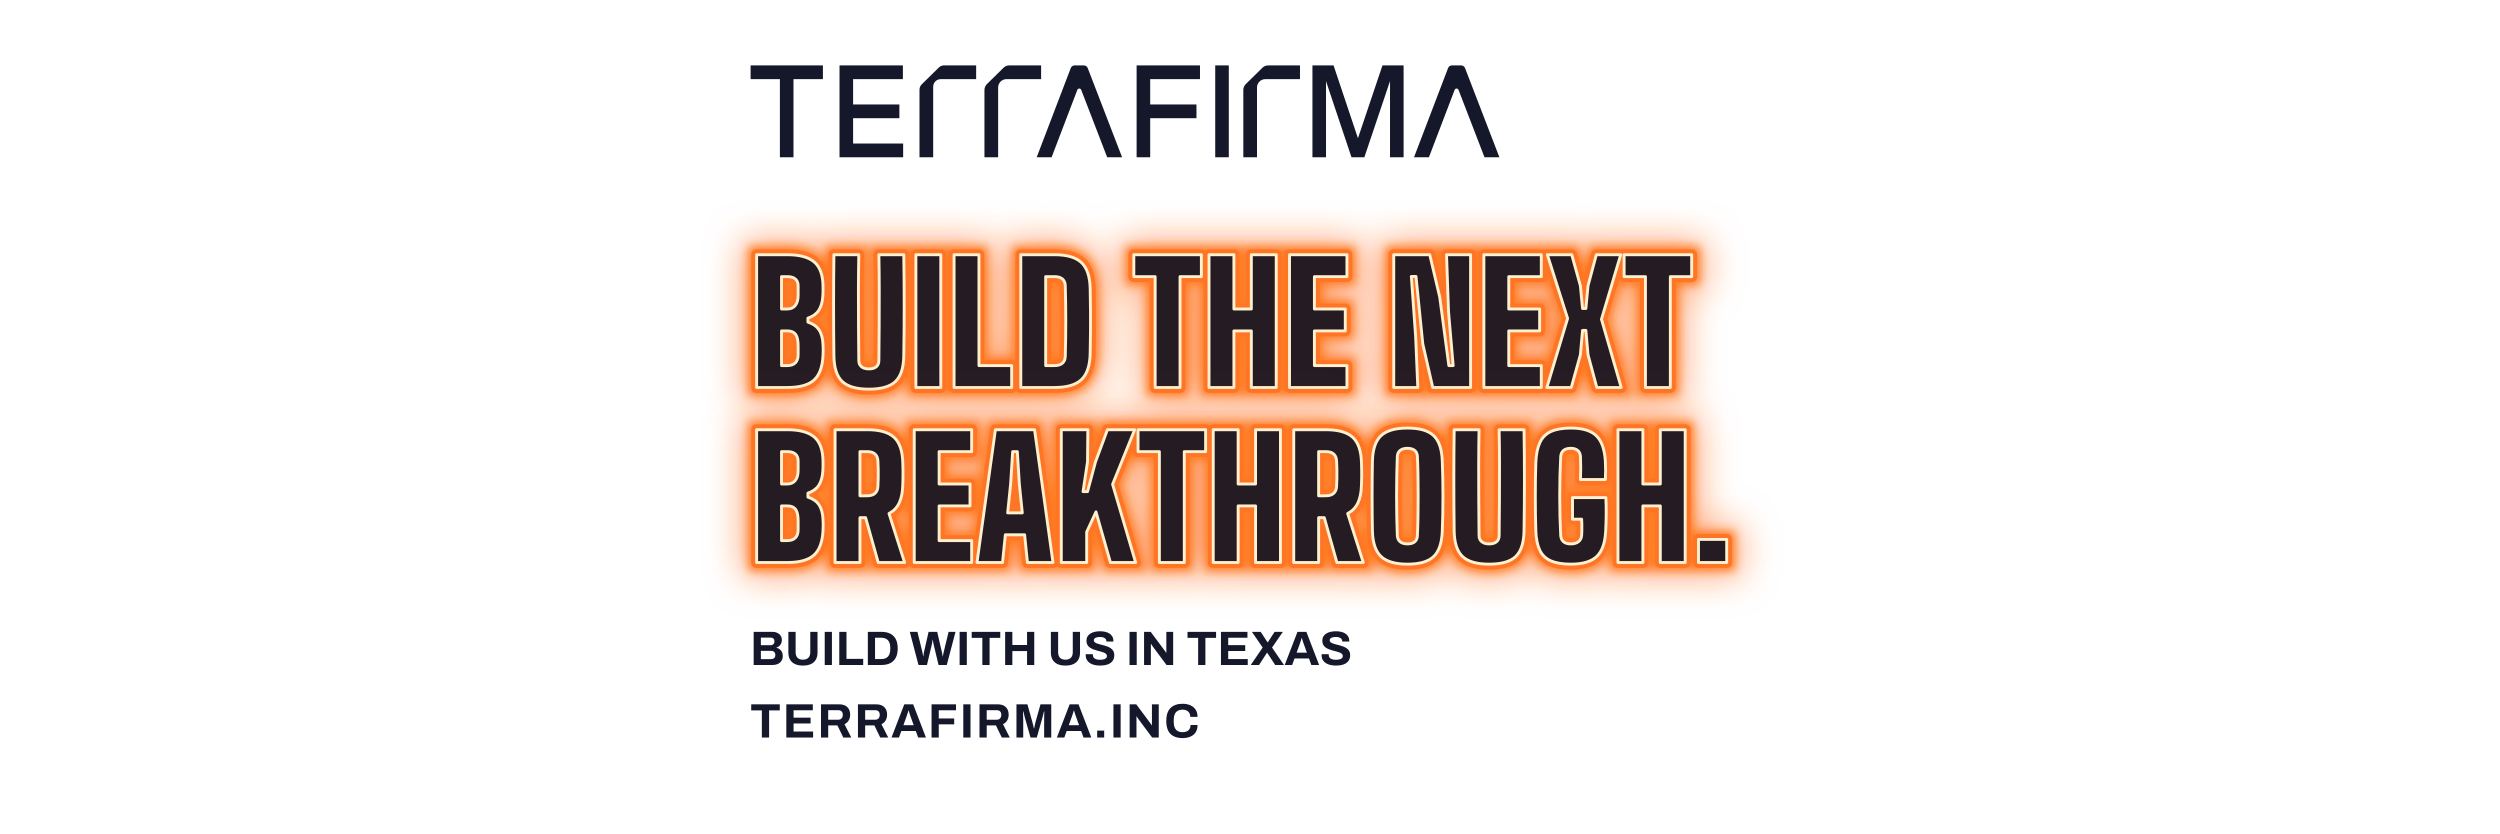
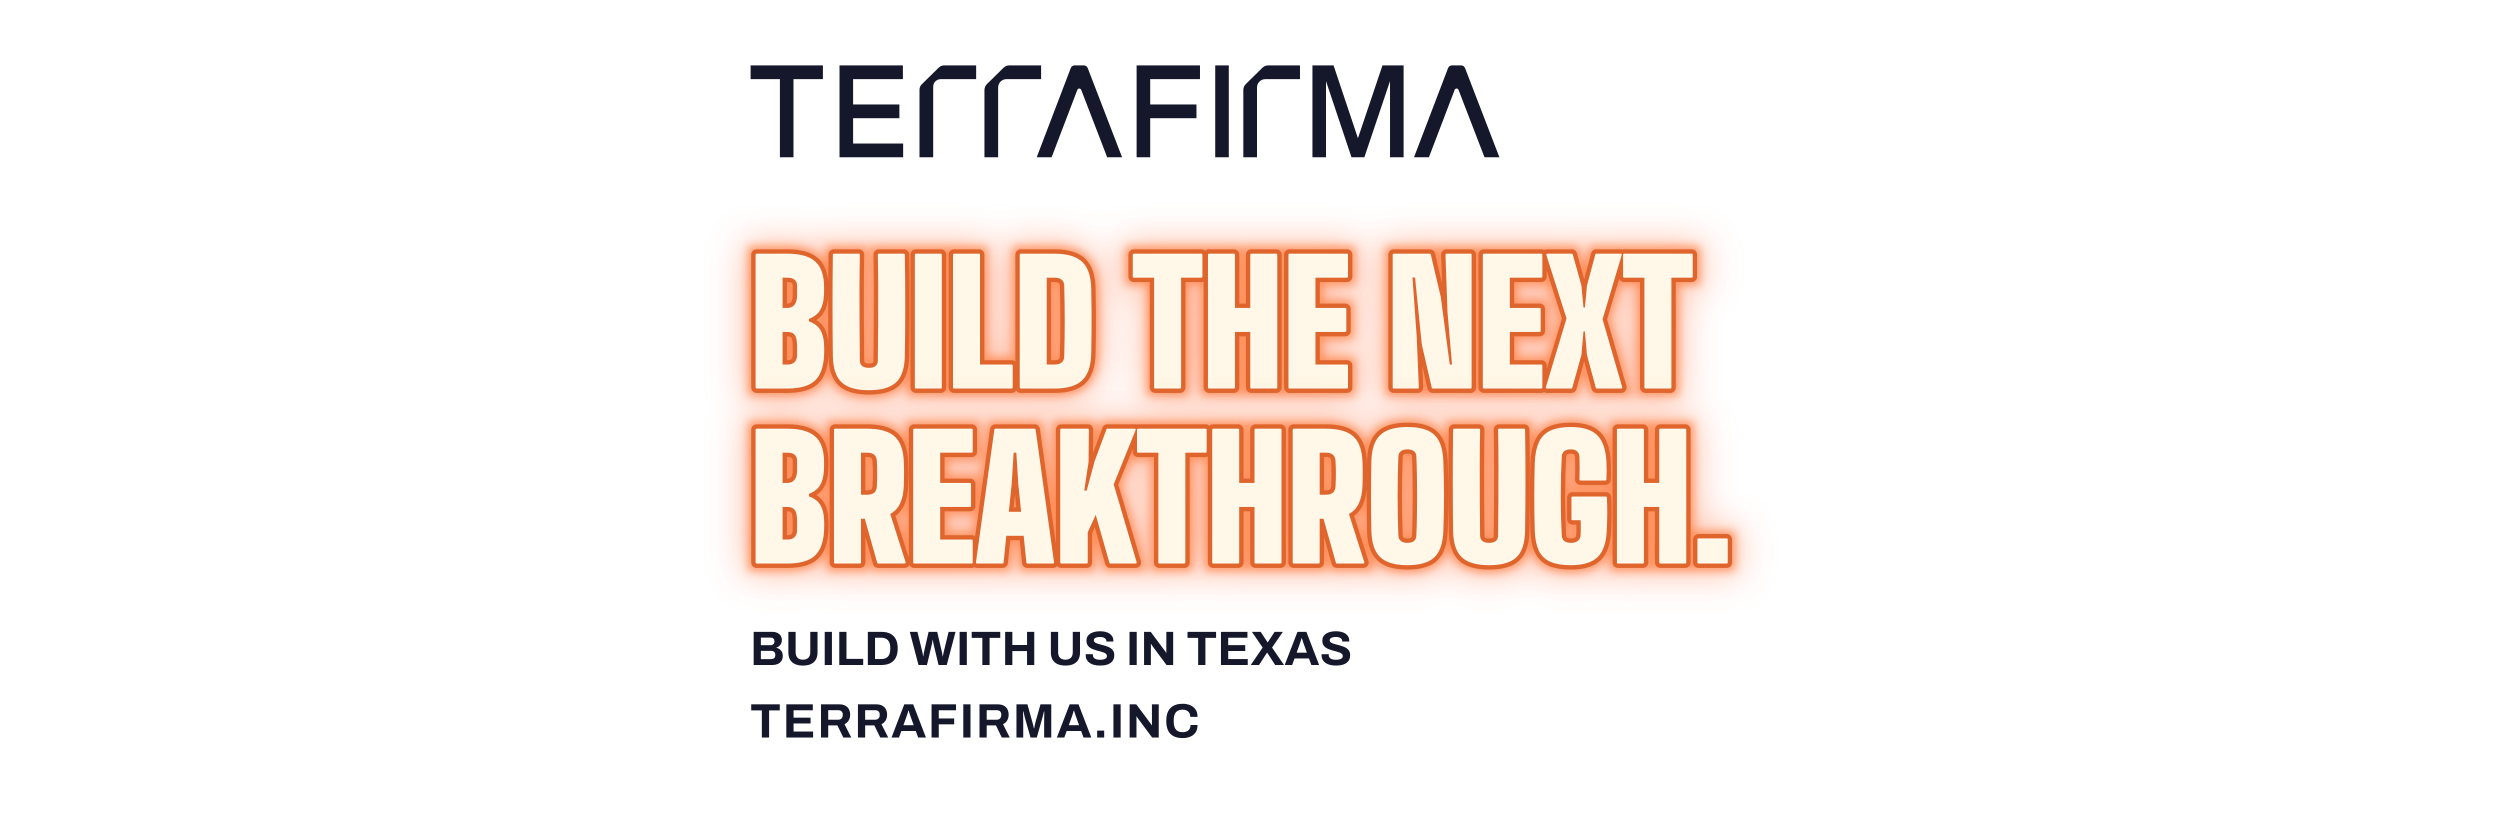
<svg xmlns="http://www.w3.org/2000/svg" width="3000" height="1000" viewBox="0 0 3000 1000" role="img">
  <defs>
    <filter id="bloom" x="-20%" y="-40%" width="140%" height="180%">
      <feGaussianBlur stdDeviation="22" />
    </filter>
    <filter id="tube-glow" x="-12%" y="-25%" width="124%" height="150%">
      <feGaussianBlur stdDeviation="6" />
    </filter>
    <path id="letter-0" d="M907.967 465.0V305.662H944.814Q967.121 305.662 977.379 314.674Q987.636 323.687 987.636 344.5Q987.636 347.289 987.636 349.878Q987.636 352.467 987.437 355.057Q986.74 365.911 982.557 372.335Q978.375 378.758 969.511 381.746V386.526Q978.673 389.513 982.956 396.036Q987.238 402.559 987.636 413.813Q987.835 417.099 987.835 419.887Q987.835 422.676 987.636 426.161Q986.74 446.875 976.931 455.938Q967.121 465.0 944.814 465.0ZM937.843 438.709H944.814Q951.088 438.709 954.424 435.373Q957.76 432.037 957.76 425.763Q957.76 423.074 957.76 420.485Q957.76 417.896 957.76 415.207Q957.76 405.348 954.723 401.215Q951.685 397.082 944.814 397.082H937.843ZM937.843 370.791H944.814Q951.088 370.791 954.424 366.459Q957.76 362.127 957.76 354.26Q957.76 351.372 957.76 348.534Q957.76 345.695 957.76 342.907Q957.76 337.629 954.424 334.791Q951.088 331.952 944.814 331.952H937.843Z M1042.707 466.992Q1020.3 466.992 1010.641 457.73Q1000.981 448.469 1000.682 426.958Q1000.284 396.883 1000.284 366.26Q1000.284 335.637 1000.682 305.662H1030.558Q1030.16 325.679 1030.11 347.388Q1030.06 369.098 1030.209 390.808Q1030.359 412.518 1030.558 432.535Q1030.558 437.415 1033.745 440.054Q1036.931 442.693 1042.707 442.693Q1048.583 442.693 1051.62 440.054Q1054.658 437.415 1054.658 432.535Q1054.857 412.518 1055.006 390.808Q1055.156 369.098 1055.106 347.388Q1055.056 325.679 1054.658 305.662H1084.534Q1085.032 335.637 1085.032 366.26Q1085.032 396.883 1084.534 426.958Q1084.235 448.469 1074.625 457.73Q1065.015 466.992 1042.707 466.992Z M1099.073 465.0V305.662H1128.949V465.0Z M1144.883 465.0V305.662H1174.759V438.709H1213.996V465.0Z M1224.951 465.0V305.662H1265.383Q1287.79 305.662 1297.798 315.172Q1307.807 324.683 1308.205 346.492Q1308.504 360.335 1308.603 372.783Q1308.703 385.231 1308.603 397.68Q1308.504 410.128 1308.205 423.97Q1307.807 445.879 1297.798 455.44Q1287.79 465.0 1265.383 465.0ZM1254.827 438.709H1265.383Q1271.657 438.709 1274.943 435.821Q1278.229 432.933 1278.329 427.555Q1278.628 416.9 1278.777 406.344Q1278.926 395.787 1278.926 385.231Q1278.926 374.675 1278.777 364.069Q1278.628 353.463 1278.329 342.907Q1278.229 337.629 1274.943 334.791Q1271.657 331.952 1265.383 331.952H1254.827Z  M1386.181 465.0V331.952H1360.587V305.662H1441.651V331.952H1416.057V465.0Z M1450.813 465.0V305.662H1480.689V370.791H1501.602V305.662H1531.478V465.0H1501.602V397.082H1480.689V465.0Z M1547.412 465.0V305.662H1616.325V331.952H1577.288V370.791H1614.334V397.082H1577.288V438.709H1616.325V465.0Z  M1672.492 465.0V305.662H1715.713L1727.663 356.451L1738.618 438.709H1743.796L1738.219 373.978L1735.829 305.662H1764.709V465.0H1719.298L1707.347 412.817L1699.181 331.753H1693.605L1698.783 403.854L1701.372 465.0Z M1780.643 465.0V305.662H1849.557V331.952H1810.519V370.791H1847.565V397.082H1810.519V438.709H1849.557V465.0Z M1856.229 465.0 1881.126 382.144 1856.827 305.662H1886.105L1896.462 342.907L1899.051 370.194H1903.035L1905.624 342.907L1915.583 305.662H1944.861L1921.757 383.14L1945.459 465.0H1916.18L1905.624 425.763L1903.035 396.485H1899.051L1896.462 425.763L1885.508 465.0Z M1974.538 465.0V331.952H1948.944V305.662H2030.008V331.952H2004.414V465.0Z" />
    <path id="letter-1" d="M907.967 675.0V515.662H944.814Q967.121 515.662 977.379 524.674Q987.636 533.687 987.636 554.5Q987.636 557.289 987.636 559.878Q987.636 562.467 987.437 565.057Q986.74 575.911 982.557 582.335Q978.375 588.758 969.511 591.746V596.526Q978.673 599.513 982.956 606.036Q987.238 612.559 987.636 623.813Q987.835 627.099 987.835 629.887Q987.835 632.676 987.636 636.161Q986.74 656.875 976.931 665.938Q967.121 675.0 944.814 675.0ZM937.843 648.709H944.814Q951.088 648.709 954.424 645.373Q957.76 642.037 957.76 635.763Q957.76 633.074 957.76 630.485Q957.76 627.896 957.76 625.207Q957.76 615.348 954.723 611.215Q951.685 607.082 944.814 607.082H937.843ZM937.843 580.791H944.814Q951.088 580.791 954.424 576.459Q957.76 572.127 957.76 564.26Q957.76 561.372 957.76 558.534Q957.76 555.695 957.76 552.907Q957.76 547.629 954.424 544.791Q951.088 541.952 944.814 541.952H937.843Z M1002.076 675.0V515.662H1040.516Q1062.824 515.662 1072.733 524.674Q1082.642 533.687 1083.339 554.5Q1083.538 560.077 1083.588 564.26Q1083.637 568.442 1083.588 572.625Q1083.538 576.808 1083.339 582.385Q1082.94 595.331 1079.007 603.597Q1075.073 611.862 1066.807 616.244L1085.53 675.0H1053.861L1038.724 621.223H1031.952V675.0ZM1031.952 594.932H1040.516Q1046.79 594.932 1049.977 592.044Q1053.164 589.156 1053.463 583.978Q1053.761 579.098 1053.861 573.77Q1053.961 568.442 1053.861 563.115Q1053.761 557.787 1053.463 552.907Q1053.164 547.629 1049.977 544.791Q1046.79 541.952 1040.516 541.952H1031.952Z M1097.082 675.0V515.662H1165.995V541.952H1126.958V580.791H1164.004V607.082H1126.958V648.709H1165.995V675.0Z M1172.369 675.0 1194.477 515.662H1241.482L1263.59 675.0H1232.918L1229.532 641.738H1206.428L1203.042 675.0ZM1209.216 615.447H1226.743L1223.158 580.194L1220.768 541.952H1215.191L1212.801 580.194Z M1273.549 675.0V515.662H1305.416L1305.018 554.301L1299.64 589.953H1305.018L1314.578 554.301L1328.919 515.662H1361.583L1335.093 581.19L1362.778 675.0H1332.504L1315.176 614.252L1304.022 638.352V675.0Z M1391.26 675.0V541.952H1365.666V515.662H1446.73V541.952H1421.136V675.0Z M1455.892 675.0V515.662H1485.768V580.791H1506.681V515.662H1536.557V675.0H1506.681V607.082H1485.768V675.0Z M1552.491 675.0V515.662H1590.931Q1613.238 515.662 1623.147 524.674Q1633.056 533.687 1633.753 554.5Q1633.952 560.077 1634.002 564.26Q1634.052 568.442 1634.002 572.625Q1633.952 576.808 1633.753 582.385Q1633.355 595.331 1629.421 603.597Q1625.487 611.862 1617.222 616.244L1635.944 675.0H1604.275L1589.138 621.223H1582.366V675.0ZM1582.366 594.932H1590.931Q1597.205 594.932 1600.392 592.044Q1603.578 589.156 1603.877 583.978Q1604.176 579.098 1604.275 573.77Q1604.375 568.442 1604.275 563.115Q1604.176 557.787 1603.877 552.907Q1603.578 547.629 1600.392 544.791Q1597.205 541.952 1590.931 541.952H1582.366Z M1688.924 676.992Q1667.015 676.992 1657.206 667.73Q1647.396 658.469 1646.898 636.958Q1646.699 627.198 1646.6 616.642Q1646.5 606.086 1646.5 595.231Q1646.5 584.376 1646.6 573.82Q1646.699 563.264 1646.898 553.505Q1647.396 532.093 1657.206 522.882Q1667.015 513.67 1688.924 513.67Q1710.933 513.67 1720.493 522.882Q1730.053 532.093 1730.75 553.505Q1731.149 563.463 1731.348 574.019Q1731.547 584.575 1731.547 595.381Q1731.547 606.186 1731.348 616.692Q1731.149 627.198 1730.75 636.958Q1730.053 658.469 1720.493 667.73Q1710.933 676.992 1688.924 676.992ZM1688.924 652.693Q1694.8 652.693 1697.787 650.054Q1700.775 647.415 1700.874 642.535Q1701.372 632.377 1701.571 620.227Q1701.771 608.078 1701.771 595.231Q1701.771 582.385 1701.571 570.235Q1701.372 558.085 1700.874 547.928Q1700.775 543.148 1697.688 540.558Q1694.6 537.969 1688.924 537.969Q1683.248 537.969 1680.111 540.558Q1676.974 543.148 1676.774 547.928Q1676.376 558.085 1676.127 570.235Q1675.878 582.385 1675.878 595.231Q1675.878 608.078 1676.127 620.227Q1676.376 632.377 1676.774 642.535Q1676.974 647.415 1680.111 650.054Q1683.248 652.693 1688.924 652.693Z M1787.017 676.992Q1764.61 676.992 1754.95 667.73Q1745.29 658.469 1744.991 636.958Q1744.593 606.883 1744.593 576.26Q1744.593 545.637 1744.991 515.662H1774.867Q1774.469 535.679 1774.419 557.388Q1774.369 579.098 1774.519 600.808Q1774.668 622.518 1774.867 642.535Q1774.867 647.415 1778.054 650.054Q1781.241 652.693 1787.017 652.693Q1792.892 652.693 1795.93 650.054Q1798.967 647.415 1798.967 642.535Q1799.166 622.518 1799.316 600.808Q1799.465 579.098 1799.415 557.388Q1799.365 535.679 1798.967 515.662H1828.843Q1829.341 545.637 1829.341 576.26Q1829.341 606.883 1828.843 636.958Q1828.544 658.469 1818.934 667.73Q1809.324 676.992 1787.017 676.992Z M1885.01 676.992Q1869.972 676.992 1860.91 672.958Q1851.847 668.925 1847.665 660.112Q1843.482 651.298 1842.984 636.958Q1842.685 628.593 1842.536 617.887Q1842.387 607.182 1842.387 595.829Q1842.387 584.476 1842.536 573.92Q1842.685 563.364 1842.984 555.297Q1843.582 540.16 1847.914 530.998Q1852.246 521.836 1861.258 517.753Q1870.271 513.67 1885.01 513.67Q1905.923 513.67 1915.533 522.882Q1925.143 532.093 1926.438 553.505Q1926.736 558.085 1926.736 564.409Q1926.736 570.733 1926.438 575.414H1896.562Q1896.86 569.837 1896.86 561.621Q1896.86 553.405 1896.562 547.928Q1896.263 543.148 1893.275 540.558Q1890.288 537.969 1885.01 537.969Q1879.234 537.969 1876.196 540.558Q1873.159 543.148 1872.86 547.928Q1872.263 558.384 1871.964 570.484Q1871.665 582.584 1871.665 595.231Q1871.665 607.879 1871.964 619.978Q1872.263 632.078 1872.86 642.535Q1873.159 647.415 1876.196 650.054Q1879.234 652.693 1885.01 652.693Q1890.686 652.693 1894.122 650.054Q1897.558 647.415 1897.956 642.535Q1898.155 640.244 1898.205 636.51Q1898.255 632.775 1898.205 629.041Q1898.155 625.306 1897.956 623.016H1887.001V597.123H1927.035Q1927.533 606.186 1927.434 616.991Q1927.334 627.796 1926.836 636.958Q1925.84 658.469 1916.13 667.73Q1906.421 676.992 1885.01 676.992Z M1941.575 675.0V515.662H1971.451V580.791H1992.364V515.662H2022.24V675.0H1992.364V607.082H1971.451V675.0Z M2038.174 675.0V647.315H2072.033V675.0Z" />
  </defs>
  <g transform="translate(900 78) scale(0.7731959)">
    <path d="M237.293 21.963H160.009V61.233H231.826V82.581H160.009V121.85H237.684V143.198H138.934V0.616H237.293V21.963ZM698.383 21.963H621.098V61.233H692.916V82.581H621.098V143.194H600.02L600.022 143.191V0.616H698.383V21.963ZM113.158 21.963H67.489V143.191H46.407V21.963H0.941V0.616H113.158V21.963ZM301.174 0.616H350.985V21.963H295.971C289.518 21.964 284.29 27.226 284.29 33.713V143.191H263.066V38.343C263.066 35.181 264.335 32.15 266.584 29.937L293.011 3.96C295.195 1.815 298.123 0.612 301.177 0.612L301.174 0.616ZM451.79 21.963H397.978C390.861 21.964 385.092 27.767 385.092 34.925V143.191H363.868V38.852C363.868 35.362 365.266 32.021 367.747 29.581L393.461 4.306C395.867 1.941 399.105 0.616 402.472 0.616H451.79V21.963ZM518.125 0.616C520.786 0.616 523.174 2.259 524.134 4.754L577.47 143.191H554.339L514.04 38.595C512.973 35.832 509.086 35.839 508.029 38.605L468.089 143.191H444.958L497.82 4.773C498.777 2.268 501.168 0.616 503.835 0.616H518.125ZM743.095 143.191H722.017V0.616H743.095V143.191ZM853.564 21.963H799.752C792.636 21.964 786.866 27.767 786.866 34.925V143.191H765.643V38.852C765.643 35.362 767.041 32.021 769.521 29.581L795.235 4.306C797.642 1.941 800.88 0.616 804.246 0.616H853.564V21.963ZM943.524 113.658L981.588 0.616H1014.39V143.191H993.309V24.945L953.493 143.191H933.501L893.973 25.091V143.191H872.894V0.616H905.689L943.524 113.658ZM1103.72 0.616C1106.38 0.616 1108.76 2.259 1109.72 4.754L1163.06 143.191H1139.93L1099.63 38.595C1098.56 35.832 1094.68 35.838 1093.62 38.605L1053.68 143.191H1030.55L1083.41 4.773C1084.37 2.268 1086.76 0.616 1089.42 0.616H1103.72Z" fill="#14182A" />
  </g>
-   <use href="#letter-0" fill="none" stroke="#FF6517" stroke-width="32" opacity=".58" filter="url(#bloom)" />
-   <use href="#letter-0" fill="none" stroke="#FF791D" stroke-width="20" opacity=".95" filter="url(#tube-glow)" />
-   <use href="#letter-0" fill="#251C23" stroke="#FF7526" stroke-width="13" stroke-linejoin="round" paint-order="stroke fill" />
-   <use href="#letter-0" fill="none" stroke="#FFF0CF" stroke-width="3.5" stroke-linejoin="round" />
-   <use href="#letter-1" fill="none" stroke="#FF6517" stroke-width="32" opacity=".58" filter="url(#bloom)" />
-   <use href="#letter-1" fill="none" stroke="#FF791D" stroke-width="20" opacity=".95" filter="url(#tube-glow)" />
-   <use href="#letter-1" fill="#251C23" stroke="#FF7526" stroke-width="13" stroke-linejoin="round" paint-order="stroke fill" />
-   <use href="#letter-1" fill="none" stroke="#FFF0CF" stroke-width="3.5" stroke-linejoin="round" />
+   <use href="#letter-0" fill="none" stroke="#FF713F" stroke-width="30" opacity=".42" filter="url(#bloom)" />
+   <use href="#letter-0" fill="none" stroke="#FF854B" stroke-width="20" opacity=".82" filter="url(#tube-glow)" />
+   <use href="#letter-0" fill="#FFF7E7" stroke="#DF652D" stroke-width="13" stroke-linejoin="round" paint-order="stroke fill" />
+   <use href="#letter-0" fill="none" stroke="#FFF9EB" stroke-width="2.5" stroke-linejoin="round" />
+   <use href="#letter-1" fill="none" stroke="#FF713F" stroke-width="30" opacity=".42" filter="url(#bloom)" />
+   <use href="#letter-1" fill="none" stroke="#FF854B" stroke-width="20" opacity=".82" filter="url(#tube-glow)" />
+   <use href="#letter-1" fill="#FFF7E7" stroke="#DF652D" stroke-width="13" stroke-linejoin="round" paint-order="stroke fill" />
+   <use href="#letter-1" fill="none" stroke="#FFF9EB" stroke-width="2.5" stroke-linejoin="round" />
  <path fill="#14182A" d="M904.408 798.0V758.212H927.144Q930.276 758.212 932.799 759.43Q935.322 760.648 936.772 762.852Q938.222 765.056 938.222 768.014Q938.222 770.392 937.352 772.248Q936.482 774.104 935.003 775.322Q933.524 776.54 931.668 777.12V777.352Q933.872 777.816 935.583 779.092Q937.294 780.368 938.309 782.369Q939.324 784.37 939.324 787.096Q939.324 790.692 937.671 793.128Q936.018 795.564 933.292 796.782Q930.566 798.0 927.202 798.0ZM913.05 790.924H925.52Q927.666 790.924 929.029 789.706Q930.392 788.488 930.392 785.936Q930.392 784.428 929.812 783.326Q929.232 782.224 928.072 781.615Q926.912 781.006 925.114 781.006H913.05ZM913.05 774.278H924.534Q926.1 774.278 927.173 773.669Q928.246 773.06 928.797 772.045Q929.348 771.03 929.348 769.696Q929.348 767.434 928.101 766.274Q926.854 765.114 924.824 765.114H913.05Z M963.51 798.696Q958.058 798.696 954.143 796.956Q950.228 795.216 948.14 791.707Q946.052 788.198 946.052 782.978V758.212H954.752V782.746Q954.752 787.038 957.014 789.329Q959.276 791.62 963.51 791.62Q967.744 791.62 970.035 789.329Q972.326 787.038 972.326 782.746V758.212H981.026V782.978Q981.026 788.198 978.938 791.707Q976.85 795.216 972.935 796.956Q969.02 798.696 963.51 798.696Z M989.668 798.0V758.212H998.31V798.0Z M1007.126 798.0V758.212H1015.768V790.634H1035.836V798.0Z M1041.404 798.0V758.212H1057.644Q1063.85 758.212 1068.2 760.358Q1072.55 762.504 1074.899 766.883Q1077.248 771.262 1077.248 778.106Q1077.248 784.892 1074.899 789.3Q1072.55 793.708 1068.2 795.854Q1063.85 798.0 1057.644 798.0ZM1050.046 790.866H1057.586Q1060.196 790.866 1062.226 790.112Q1064.256 789.358 1065.59 787.879Q1066.924 786.4 1067.62 784.167Q1068.316 781.934 1068.316 778.976V777.236Q1068.316 774.278 1067.62 772.045Q1066.924 769.812 1065.59 768.333Q1064.256 766.854 1062.226 766.071Q1060.196 765.288 1057.586 765.288H1050.046Z  M1102.188 798.0 1091.748 758.212H1100.912L1106.712 781.934Q1106.886 782.456 1107.06 783.471Q1107.234 784.486 1107.408 785.588Q1107.582 786.69 1107.698 787.56H1107.988Q1108.104 786.922 1108.191 786.11Q1108.278 785.298 1108.423 784.515Q1108.568 783.732 1108.713 783.036Q1108.858 782.34 1108.916 781.934L1114.31 758.212H1124.634L1130.144 781.934Q1130.318 782.514 1130.492 783.5Q1130.666 784.486 1130.84 785.588Q1131.014 786.69 1131.13 787.56H1131.42Q1131.536 786.922 1131.681 786.168Q1131.826 785.414 1131.971 784.631Q1132.116 783.848 1132.29 783.152Q1132.464 782.456 1132.58 781.934L1138.322 758.212H1146.616L1136.118 798.0H1126.258L1120.4 773.524Q1120.226 772.712 1120.023 771.639Q1119.82 770.566 1119.646 769.522Q1119.472 768.478 1119.356 767.666H1119.124Q1119.008 768.478 1118.863 769.58Q1118.718 770.682 1118.515 771.726Q1118.312 772.77 1118.138 773.524L1112.338 798.0Z M1151.546 798.0V758.212H1160.188V798.0Z M1178.806 798.0V765.462H1166.046V758.212H1200.324V765.462H1187.506V798.0Z M1206.182 798.0V758.212H1214.824V773.988H1232.456V758.212H1241.098V798.0H1232.456V781.296H1214.824V798.0Z  M1278.508 798.696Q1273.056 798.696 1269.141 796.956Q1265.226 795.216 1263.138 791.707Q1261.05 788.198 1261.05 782.978V758.212H1269.75V782.746Q1269.75 787.038 1272.012 789.329Q1274.274 791.62 1278.508 791.62Q1282.742 791.62 1285.033 789.329Q1287.324 787.038 1287.324 782.746V758.212H1296.024V782.978Q1296.024 788.198 1293.936 791.707Q1291.848 795.216 1287.933 796.956Q1284.018 798.696 1278.508 798.696Z M1320.152 798.696Q1316.672 798.696 1313.54 798.0Q1310.408 797.304 1308.001 795.767Q1305.594 794.23 1304.231 791.881Q1302.868 789.532 1302.868 786.168Q1302.868 785.878 1302.868 785.559Q1302.868 785.24 1302.926 785.066H1311.51Q1311.452 785.24 1311.452 785.53Q1311.452 785.82 1311.452 786.052Q1311.452 787.908 1312.467 789.184Q1313.482 790.46 1315.454 791.098Q1317.426 791.736 1320.036 791.736Q1321.718 791.736 1323.023 791.533Q1324.328 791.33 1325.343 790.953Q1326.358 790.576 1327.025 790.054Q1327.692 789.532 1328.011 788.836Q1328.33 788.14 1328.33 787.27Q1328.33 785.704 1327.315 784.718Q1326.3 783.732 1324.531 783.036Q1322.762 782.34 1320.558 781.76Q1318.354 781.18 1316.034 780.571Q1313.714 779.962 1311.51 779.063Q1309.306 778.164 1307.566 776.888Q1305.826 775.612 1304.782 773.64Q1303.738 771.668 1303.738 768.884Q1303.738 765.926 1304.985 763.78Q1306.232 761.634 1308.494 760.242Q1310.756 758.85 1313.714 758.183Q1316.672 757.516 1320.152 757.516Q1323.4 757.516 1326.3 758.183Q1329.2 758.85 1331.404 760.3Q1333.608 761.75 1334.855 763.954Q1336.102 766.158 1336.102 769.174V769.87H1327.692V769.406Q1327.692 767.84 1326.764 766.738Q1325.836 765.636 1324.154 764.998Q1322.472 764.36 1320.21 764.36Q1317.774 764.36 1316.063 764.824Q1314.352 765.288 1313.453 766.187Q1312.554 767.086 1312.554 768.304Q1312.554 769.696 1313.569 770.595Q1314.584 771.494 1316.353 772.161Q1318.122 772.828 1320.326 773.35Q1322.53 773.872 1324.85 774.51Q1327.17 775.148 1329.374 776.018Q1331.578 776.888 1333.318 778.193Q1335.058 779.498 1336.102 781.412Q1337.146 783.326 1337.146 785.994Q1337.146 790.576 1334.942 793.36Q1332.738 796.144 1328.91 797.42Q1325.082 798.696 1320.152 798.696Z  M1355.416 798.0V758.212H1364.058V798.0Z M1372.874 798.0V758.212H1380.82L1396.828 779.672Q1397.176 780.078 1397.698 780.803Q1398.22 781.528 1398.684 782.224Q1399.148 782.92 1399.322 783.326H1399.612Q1399.612 782.34 1399.612 781.383Q1399.612 780.426 1399.612 779.672V758.212H1407.79V798.0H1399.844L1383.488 776.018Q1382.908 775.206 1382.27 774.22Q1381.632 773.234 1381.342 772.712H1381.052Q1381.052 773.582 1381.052 774.423Q1381.052 775.264 1381.052 776.018V798.0Z  M1437.776 798.0V765.462H1425.016V758.212H1459.294V765.462H1446.476V798.0Z M1465.152 798.0V758.212H1496.936V765.288H1473.852V774.162H1494.268V781.18H1473.852V790.866H1497.284V798.0Z M1500.88 798.0 1515.206 777.062 1502.272 758.212H1512.828L1521.064 770.798H1521.354L1529.532 758.212H1539.45L1526.458 777.062L1540.784 798.0H1530.228L1520.658 783.268H1520.368L1510.856 798.0Z M1541.654 798.0 1556.966 758.212H1567.638L1582.95 798.0H1573.612L1570.77 790.17H1553.428L1550.586 798.0ZM1555.922 783.21H1568.276L1564.738 773.408Q1564.506 772.77 1564.187 771.871Q1563.868 770.972 1563.52 769.87Q1563.172 768.768 1562.853 767.695Q1562.534 766.622 1562.244 765.752H1561.896Q1561.606 766.854 1561.142 768.333Q1560.678 769.812 1560.214 771.175Q1559.75 772.538 1559.46 773.408Z M1603.192 798.696Q1599.712 798.696 1596.58 798.0Q1593.448 797.304 1591.041 795.767Q1588.634 794.23 1587.271 791.881Q1585.908 789.532 1585.908 786.168Q1585.908 785.878 1585.908 785.559Q1585.908 785.24 1585.966 785.066H1594.55Q1594.492 785.24 1594.492 785.53Q1594.492 785.82 1594.492 786.052Q1594.492 787.908 1595.507 789.184Q1596.522 790.46 1598.494 791.098Q1600.466 791.736 1603.076 791.736Q1604.758 791.736 1606.063 791.533Q1607.368 791.33 1608.383 790.953Q1609.398 790.576 1610.065 790.054Q1610.732 789.532 1611.051 788.836Q1611.37 788.14 1611.37 787.27Q1611.37 785.704 1610.355 784.718Q1609.34 783.732 1607.571 783.036Q1605.802 782.34 1603.598 781.76Q1601.394 781.18 1599.074 780.571Q1596.754 779.962 1594.55 779.063Q1592.346 778.164 1590.606 776.888Q1588.866 775.612 1587.822 773.64Q1586.778 771.668 1586.778 768.884Q1586.778 765.926 1588.025 763.78Q1589.272 761.634 1591.534 760.242Q1593.796 758.85 1596.754 758.183Q1599.712 757.516 1603.192 757.516Q1606.44 757.516 1609.34 758.183Q1612.24 758.85 1614.444 760.3Q1616.648 761.75 1617.895 763.954Q1619.142 766.158 1619.142 769.174V769.87H1610.732V769.406Q1610.732 767.84 1609.804 766.738Q1608.876 765.636 1607.194 764.998Q1605.512 764.36 1603.25 764.36Q1600.814 764.36 1599.103 764.824Q1597.392 765.288 1596.493 766.187Q1595.594 767.086 1595.594 768.304Q1595.594 769.696 1596.609 770.595Q1597.624 771.494 1599.393 772.161Q1601.162 772.828 1603.366 773.35Q1605.57 773.872 1607.89 774.51Q1610.21 775.148 1612.414 776.018Q1614.618 776.888 1616.358 778.193Q1618.098 779.498 1619.142 781.412Q1620.186 783.326 1620.186 785.994Q1620.186 790.576 1617.982 793.36Q1615.778 796.144 1611.95 797.42Q1608.122 798.696 1603.192 798.696Z" />
  <path fill="#14182A" d="M914.21 885.0V852.462H901.45V845.212H935.728V852.462H922.91V885.0Z M943.586 885.0V845.212H975.37V852.288H952.286V861.162H972.702V868.18H952.286V877.866H975.718V885.0Z M985.2 885.0V845.212H1007.008Q1011.416 845.212 1014.345 846.778Q1017.274 848.344 1018.724 851.157Q1020.174 853.97 1020.174 857.624Q1020.174 861.51 1018.434 864.497Q1016.694 867.484 1013.388 869.05L1021.508 885.0H1011.938L1004.92 870.5H993.842V885.0ZM993.842 863.656H1005.848Q1008.458 863.656 1009.908 862.061Q1011.358 860.466 1011.358 857.74Q1011.358 856.0 1010.72 854.753Q1010.082 853.506 1008.864 852.868Q1007.646 852.23 1005.848 852.23H993.842Z M1029.54 885.0V845.212H1051.348Q1055.756 845.212 1058.685 846.778Q1061.614 848.344 1063.064 851.157Q1064.514 853.97 1064.514 857.624Q1064.514 861.51 1062.774 864.497Q1061.034 867.484 1057.728 869.05L1065.848 885.0H1056.278L1049.26 870.5H1038.182V885.0ZM1038.182 863.656H1050.188Q1052.798 863.656 1054.248 862.061Q1055.698 860.466 1055.698 857.74Q1055.698 856.0 1055.06 854.753Q1054.422 853.506 1053.204 852.868Q1051.986 852.23 1050.188 852.23H1038.182Z M1069.82 885.0 1085.132 845.212H1095.804L1111.116 885.0H1101.778L1098.936 877.17H1081.594L1078.752 885.0ZM1084.088 870.21H1096.442L1092.904 860.408Q1092.672 859.77 1092.353 858.871Q1092.034 857.972 1091.686 856.87Q1091.338 855.768 1091.019 854.695Q1090.7 853.622 1090.41 852.752H1090.062Q1089.772 853.854 1089.308 855.333Q1088.844 856.812 1088.38 858.175Q1087.916 859.538 1087.626 860.408Z M1117.872 885.0V845.212H1147.22V852.288H1126.514V862.148H1145.016V869.166H1126.514V885.0Z M1155.948 885.0V845.212H1164.59V885.0Z M1175.406 885.0V845.212H1197.214Q1201.622 845.212 1204.551 846.778Q1207.48 848.344 1208.93 851.157Q1210.38 853.97 1210.38 857.624Q1210.38 861.51 1208.64 864.497Q1206.9 867.484 1203.594 869.05L1211.714 885.0H1202.144L1195.126 870.5H1184.048V885.0ZM1184.048 863.656H1196.054Q1198.664 863.656 1200.114 862.061Q1201.564 860.466 1201.564 857.74Q1201.564 856.0 1200.926 854.753Q1200.288 853.506 1199.07 852.868Q1197.852 852.23 1196.054 852.23H1184.048Z M1219.746 885.0V845.212H1232.912L1238.596 865.57Q1238.944 866.672 1239.292 868.18Q1239.64 869.688 1240.017 871.167Q1240.394 872.646 1240.626 873.806H1241.09Q1241.206 872.82 1241.496 871.457Q1241.786 870.094 1242.134 868.528Q1242.482 866.962 1242.888 865.512L1248.572 845.212H1261.506V885.0H1252.98V866.15Q1252.98 863.54 1253.009 860.901Q1253.038 858.262 1253.125 856.29Q1253.212 854.318 1253.212 853.738H1252.748Q1252.632 854.376 1252.197 856.087Q1251.762 857.798 1251.269 859.712Q1250.776 861.626 1250.37 863.018L1244.164 885.0H1236.624L1230.36 863.076Q1230.012 861.858 1229.577 860.205Q1229.142 858.552 1228.765 856.783Q1228.388 855.014 1228.04 853.738H1227.576Q1227.634 855.304 1227.692 857.479Q1227.75 859.654 1227.808 861.945Q1227.866 864.236 1227.866 866.15V885.0Z M1268.262 885.0 1283.574 845.212H1294.246L1309.558 885.0H1300.22L1297.378 877.17H1280.036L1277.194 885.0ZM1282.53 870.21H1294.884L1291.346 860.408Q1291.114 859.77 1290.795 858.871Q1290.476 857.972 1290.128 856.87Q1289.78 855.768 1289.461 854.695Q1289.142 853.622 1288.852 852.752H1288.504Q1288.214 853.854 1287.75 855.333Q1287.286 856.812 1286.822 858.175Q1286.358 859.538 1286.068 860.408Z M1316.604 885.0V876.706H1325.014V885.0Z M1336.12 885.0V845.212H1344.762V885.0Z M1355.578 885.0V845.212H1363.524L1379.532 866.672Q1379.88 867.078 1380.402 867.803Q1380.924 868.528 1381.388 869.224Q1381.852 869.92 1382.026 870.326H1382.316Q1382.316 869.34 1382.316 868.383Q1382.316 867.426 1382.316 866.672V845.212H1390.494V885.0H1382.548L1366.192 863.018Q1365.612 862.206 1364.974 861.22Q1364.336 860.234 1364.046 859.712H1363.756Q1363.756 860.582 1363.756 861.423Q1363.756 862.264 1363.756 863.018V885.0Z M1419.116 885.696Q1412.91 885.696 1408.502 883.521Q1404.094 881.346 1401.803 876.764Q1399.512 872.182 1399.512 865.106Q1399.512 854.666 1404.645 849.591Q1409.778 844.516 1419.116 844.516Q1424.22 844.516 1428.28 846.256Q1432.34 847.996 1434.689 851.476Q1437.038 854.956 1437.038 860.234H1428.338Q1428.338 857.45 1427.207 855.536Q1426.076 853.622 1424.017 852.607Q1421.958 851.592 1419.232 851.592Q1415.52 851.592 1413.113 853.042Q1410.706 854.492 1409.575 857.305Q1408.444 860.118 1408.444 864.178V865.976Q1408.444 870.152 1409.604 872.965Q1410.764 875.778 1413.113 877.199Q1415.462 878.62 1419.174 878.62Q1422.074 878.62 1424.22 877.634Q1426.366 876.648 1427.526 874.734Q1428.686 872.82 1428.686 870.036H1437.038Q1437.038 875.314 1434.747 878.794Q1432.456 882.274 1428.396 883.985Q1424.336 885.696 1419.116 885.696Z" />
</svg>
